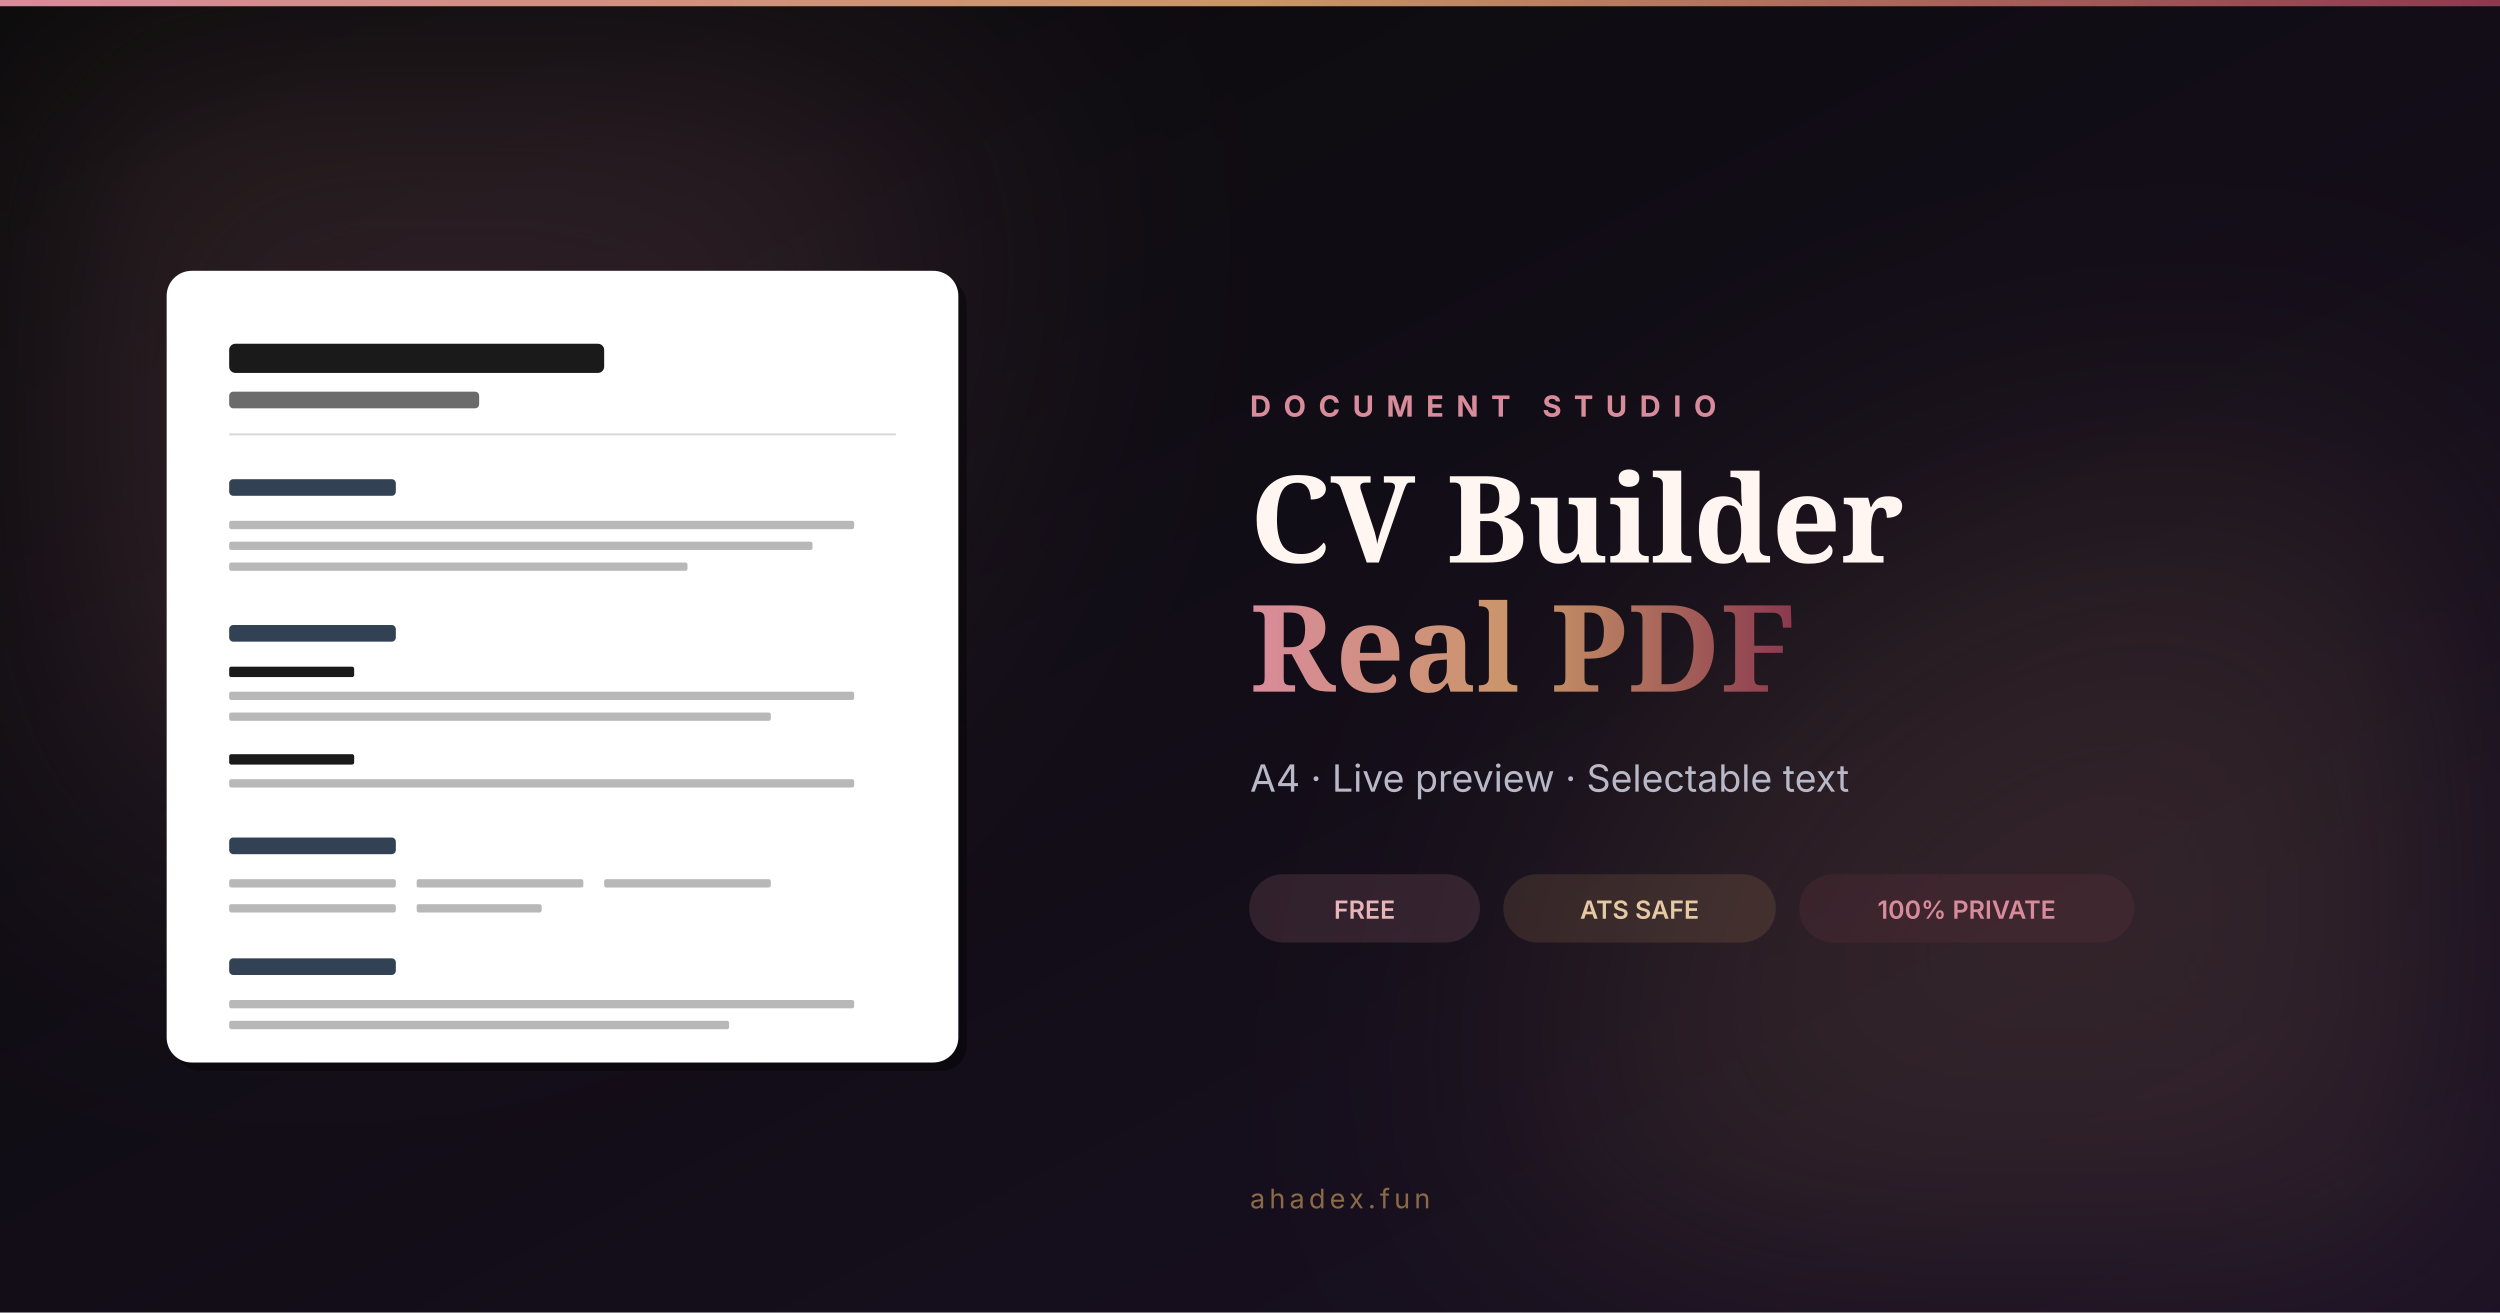
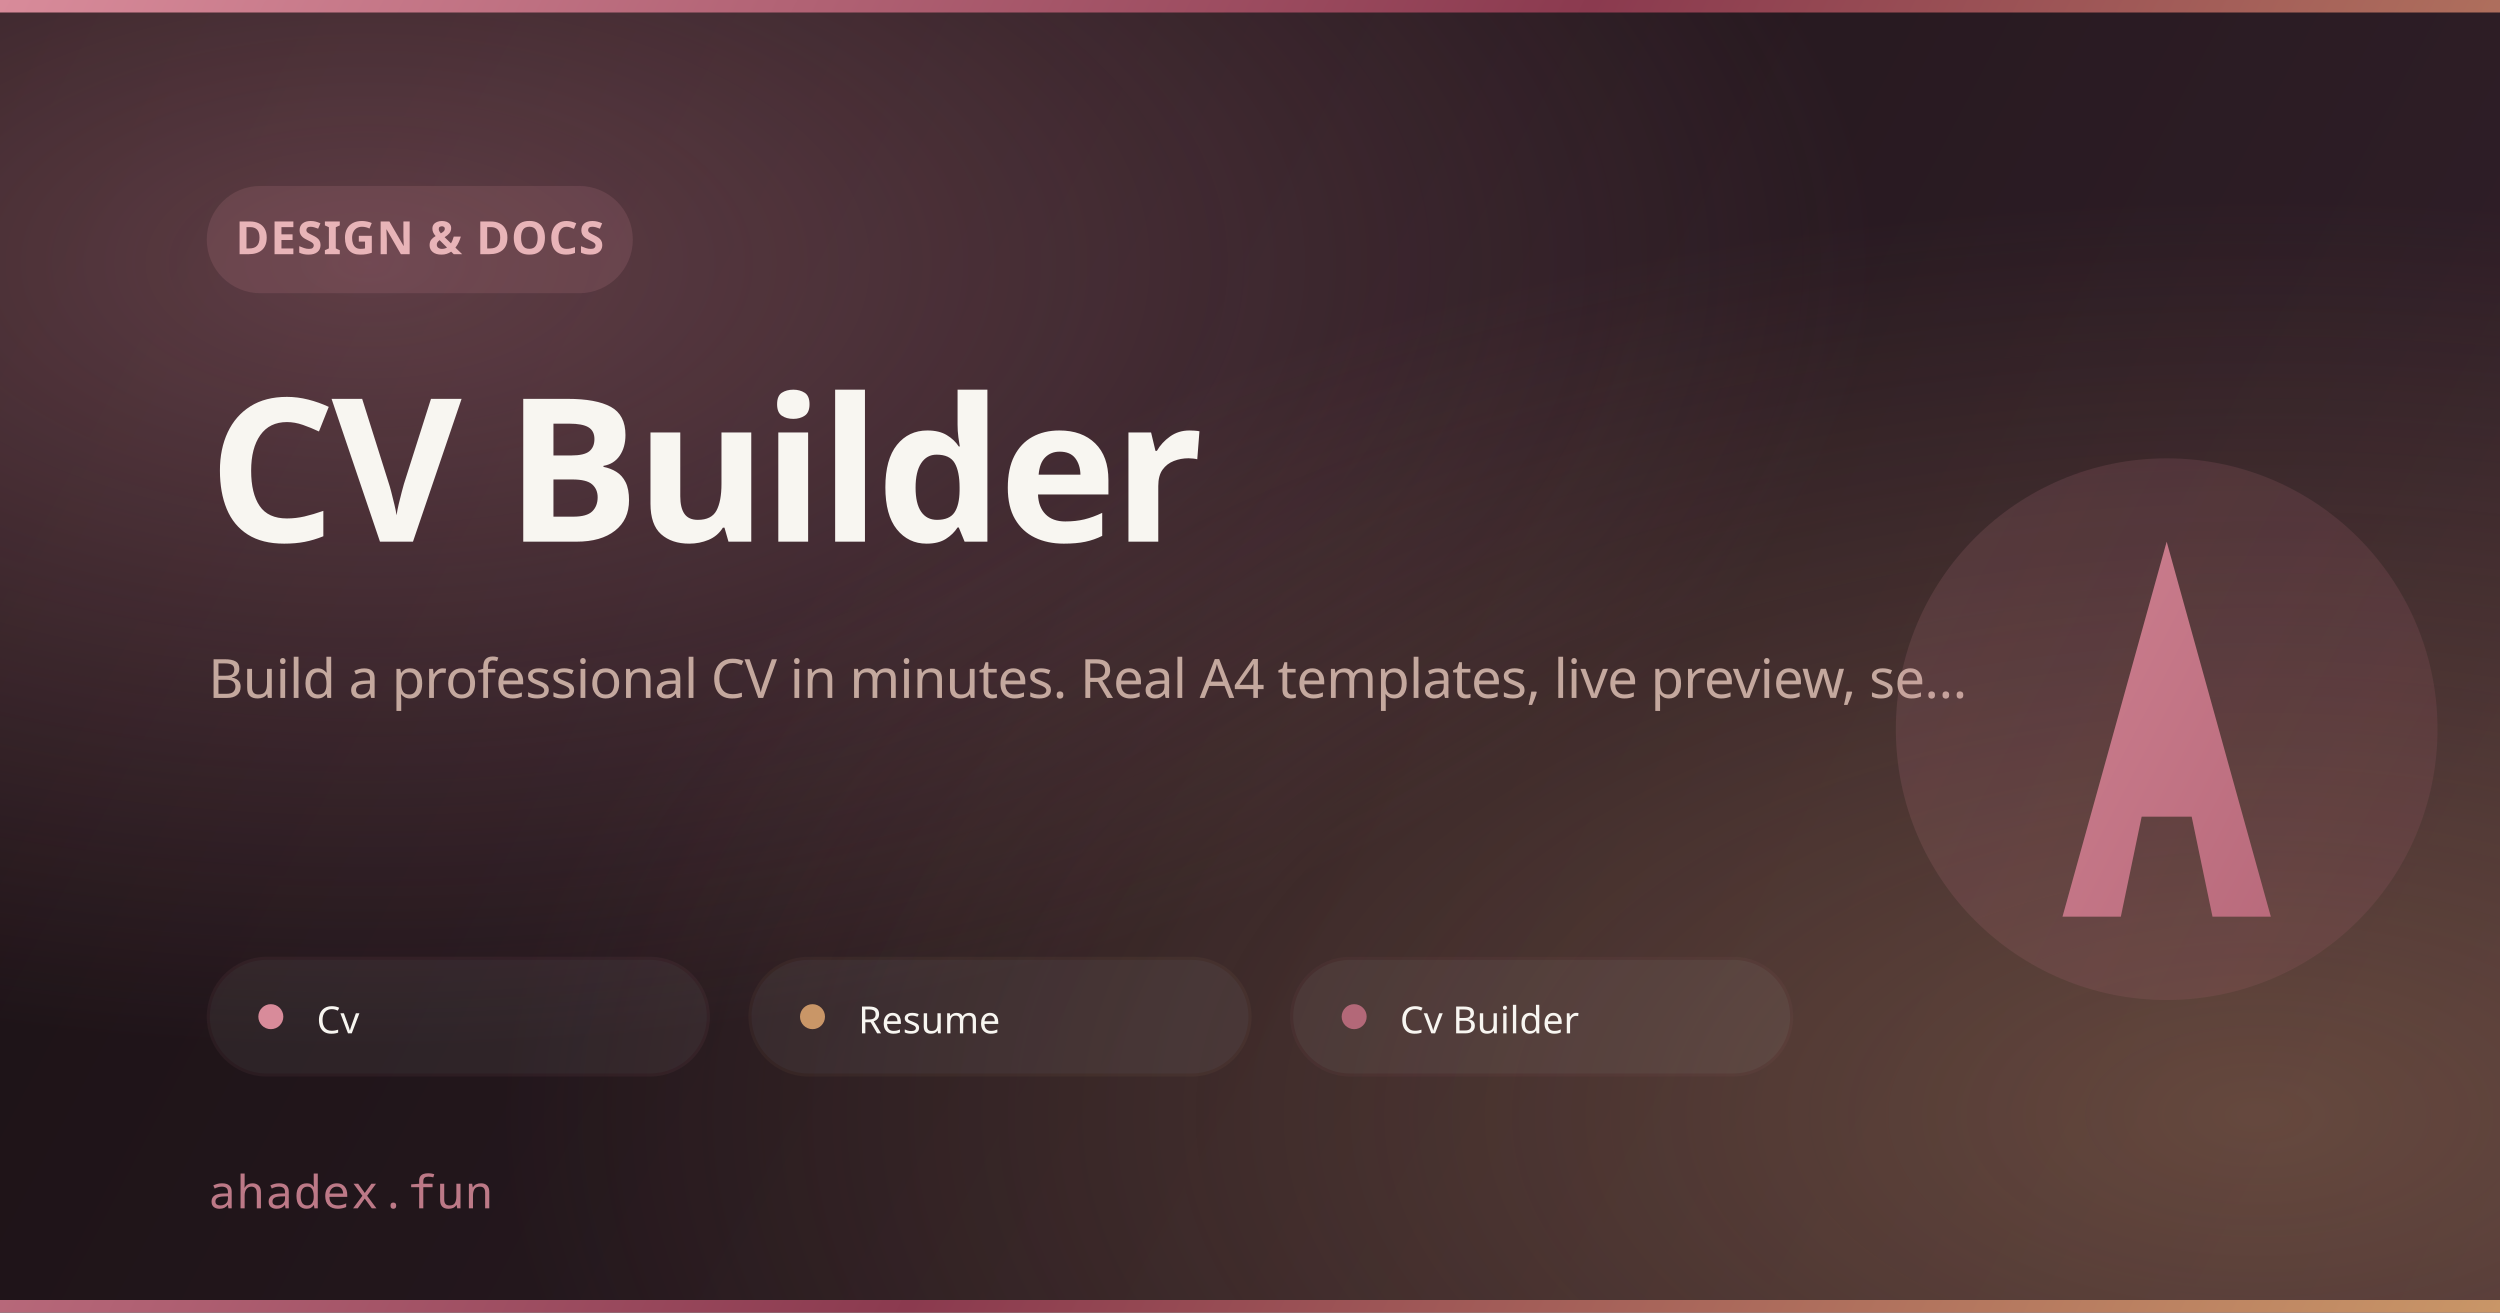
- <svg xmlns="http://www.w3.org/2000/svg" viewBox="0 0 1200 630" width="1200" height="630">
+ <svg xmlns="http://www.w3.org/2000/svg" viewBox="0 0 1200 630" width="1200" height="630" fill="none">
  <defs>
-     <linearGradient id="bg" x1="0%" y1="0%" x2="100%" y2="100%">
-       <stop offset="0%" stop-color="#0A0A0A" />
-       <stop offset="100%" stop-color="#1A1024" />
+     <linearGradient id="bg" x1="0" y1="0" x2="1200" y2="630" gradientUnits="userSpaceOnUse">
+       <stop offset="0%" stop-color="#1A1114" />
+       <stop offset="100%" stop-color="#32202A" />
    </linearGradient>
-     <linearGradient id="rose" x1="0%" y1="0%" x2="100%" y2="0%">
+     <linearGradient id="accent" x1="0" y1="0" x2="1200" y2="630" gradientUnits="userSpaceOnUse">
      <stop offset="0%" stop-color="#D88B9A" />
-       <stop offset="50%" stop-color="#C99667" />
-       <stop offset="100%" stop-color="#8B3A4F" />
+       <stop offset="50%" stop-color="#8B3A4F" />
+       <stop offset="100%" stop-color="#C99667" />
    </linearGradient>
+     <radialGradient id="glow1" cx="0.15" cy="0.2" r="0.6">
+       <stop offset="0%" stop-color="#D88B9A" stop-opacity="0.35" />
+       <stop offset="100%" stop-color="#D88B9A" stop-opacity="0" />
+     </radialGradient>
+     <radialGradient id="glow2" cx="0.9" cy="0.85" r="0.7">
+       <stop offset="0%" stop-color="#C99667" stop-opacity="0.35" />
+       <stop offset="100%" stop-color="#C99667" stop-opacity="0" />
+     </radialGradient>
  </defs>
  <rect width="1200" height="630" fill="url(#bg)" />
-   <circle cx="150" cy="100" r="300" fill="#D88B9A" opacity="0.15" filter="blur(80px)" />
-   <circle cx="1050" cy="530" r="300" fill="#C99667" opacity="0.15" filter="blur(80px)" />
-   <g transform="translate(80, 130)">
-     <rect x="4" y="4" width="380" height="380" rx="12" fill="#000" opacity="0.4" />
-     <rect width="380" height="380" rx="12" fill="#FFFFFF" />
-     <rect x="30" y="35" width="180" height="14" rx="3" fill="#1A1A1A" />
-     <rect x="30" y="58" width="120" height="8" rx="2" fill="#6B6B6B" />
-     <rect x="30" y="78" width="320" height="1" fill="#D8D8D8" />
-     <rect x="30" y="100" width="80" height="8" rx="2" fill="#334155" />
-     <rect x="30" y="120" width="300" height="4" rx="1" fill="#B8B8B8" />
-     <rect x="30" y="130" width="280" height="4" rx="1" fill="#B8B8B8" />
-     <rect x="30" y="140" width="220" height="4" rx="1" fill="#B8B8B8" />
-     <rect x="30" y="170" width="80" height="8" rx="2" fill="#334155" />
-     <rect x="30" y="190" width="60" height="5" rx="1" fill="#1A1A1A" />
-     <rect x="30" y="202" width="300" height="4" rx="1" fill="#B8B8B8" />
-     <rect x="30" y="212" width="260" height="4" rx="1" fill="#B8B8B8" />
-     <rect x="30" y="232" width="60" height="5" rx="1" fill="#1A1A1A" />
-     <rect x="30" y="244" width="300" height="4" rx="1" fill="#B8B8B8" />
-     <rect x="30" y="272" width="80" height="8" rx="2" fill="#334155" />
-     <rect x="30" y="292" width="80" height="4" rx="1" fill="#B8B8B8" />
-     <rect x="120" y="292" width="80" height="4" rx="1" fill="#B8B8B8" />
-     <rect x="210" y="292" width="80" height="4" rx="1" fill="#B8B8B8" />
-     <rect x="30" y="304" width="80" height="4" rx="1" fill="#B8B8B8" />
-     <rect x="120" y="304" width="60" height="4" rx="1" fill="#B8B8B8" />
-     <rect x="30" y="330" width="80" height="8" rx="2" fill="#334155" />
-     <rect x="30" y="350" width="300" height="4" rx="1" fill="#B8B8B8" />
-     <rect x="30" y="360" width="240" height="4" rx="1" fill="#B8B8B8" />
+   <rect width="1200" height="630" fill="url(#glow1)" />
+   <rect width="1200" height="630" fill="url(#glow2)" />
+   <rect x="0" y="0" width="1200" height="6" fill="url(#accent)" />
+   <rect x="0" y="624" width="1200" height="6" fill="url(#accent)" />
+   <rect x="100" y="90" width="203" height="50" rx="25" fill="#D88B9A" opacity="0.15" stroke="#D88B9A" stroke-width="1.5" />
+   <text x="201.5" y="122" text-anchor="middle" font-family="'Noto Sans','Droid Sans',system-ui,sans-serif" font-size="22" font-weight="600" fill="#E8B4B8" letter-spacing="0.5">DESIGN &amp; DOCS</text>
+   <text x="100" y="260" font-family="'Noto Sans','Droid Sans',system-ui,sans-serif" font-size="96" font-weight="800" fill="#F8F6F1" letter-spacing="-2">CV Builder</text>
+   <text x="100" y="335" font-family="'Noto Sans','Droid Sans',system-ui,sans-serif" font-size="26" font-weight="400" fill="#C4A89E" letter-spacing="-0.3">Build a professional CV in minutes. Real A4 templates, live preview, se…</text>
+   <g transform="translate(100, 460)">
+     <rect x="0" y="0" width="240" height="56" rx="28" fill="#FFFFFF" opacity="0.06" stroke="#D88B9A" stroke-width="1.5" />
+     <circle cx="30" cy="28" r="6" fill="#D88B9A" />
+     <text x="52" y="36" font-family="'Noto Sans','Droid Sans',sans-serif" font-size="18" font-weight="500" fill="#F8F6F1">Cv</text>
+     <rect x="260" y="0" width="240" height="56" rx="28" fill="#FFFFFF" opacity="0.06" stroke="#C99667" stroke-width="1.5" />
+     <circle cx="290" cy="28" r="6" fill="#C99667" />
+     <text x="312" y="36" font-family="'Noto Sans','Droid Sans',sans-serif" font-size="18" font-weight="500" fill="#F8F6F1">Resume</text>
+     <rect x="520" y="0" width="240" height="56" rx="28" fill="#FFFFFF" opacity="0.06" stroke="#B36878" stroke-width="1.5" />
+     <circle cx="550" cy="28" r="6" fill="#B36878" />
+     <text x="572" y="36" font-family="'Noto Sans','Droid Sans',sans-serif" font-size="18" font-weight="500" fill="#F8F6F1">Cv Builder</text>
  </g>
-   <g transform="translate(600, 200)">
-     <text x="0" y="0" font-family="Inter, sans-serif" font-size="14" font-weight="700" fill="#D88B9A" letter-spacing="6">DOCUMENT STUDIO</text>
-     <text x="0" y="70" font-family="Georgia, serif" font-size="58" font-weight="900" fill="#FFF6F1">CV Builder</text>
-     <text x="0" y="132" font-family="Georgia, serif" font-size="58" font-weight="900" fill="url(#rose)">Real PDF</text>
-     <text x="0" y="180" font-family="Inter, sans-serif" font-size="18" fill="#B8B8C8">A4 · Live preview · Selectable text</text>
-     <g transform="translate(0, 220)">
-       <rect x="0" y="0" width="110" height="32" rx="16" fill="#D88B9A" opacity="0.15" stroke="#D88B9A" stroke-width="0.8" />
-       <text x="55" y="21" font-family="Inter, sans-serif" font-size="12" font-weight="600" fill="#E8B4B8" text-anchor="middle">FREE</text>
-       <rect x="122" y="0" width="130" height="32" rx="16" fill="#C99667" opacity="0.15" stroke="#C99667" stroke-width="0.8" />
-       <text x="187" y="21" font-family="Inter, sans-serif" font-size="12" font-weight="600" fill="#E5C9A4" text-anchor="middle">ATS SAFE</text>
-       <rect x="264" y="0" width="160" height="32" rx="16" fill="#8B3A4F" opacity="0.15" stroke="#8B3A4F" stroke-width="0.8" />
-       <text x="344" y="21" font-family="Inter, sans-serif" font-size="12" font-weight="600" fill="#D88B9A" text-anchor="middle">100% PRIVATE</text>
-     </g>
+   <text x="100" y="580" font-family="'Noto Sans Mono','Droid Sans Mono',monospace" font-size="22" font-weight="500" fill="#D88B9A" letter-spacing="0.5" opacity="0.85">ahadex.fun</text>
+   <g transform="translate(900, 220)">
+     <circle cx="140" cy="130" r="130" fill="url(#accent)" opacity="0.15" />
+     <path d="M 140 40 L 90 220 L 118 220 L 128 172 L 152 172 L 162 220 L 190 220 L 140 40 Z M 133 152 L 147 152 L 140 110 L 133 152 Z" fill="url(#accent)" />
  </g>
-   <text x="600" y="580" font-family="Inter, sans-serif" font-size="13" fill="#8B6A45" letter-spacing="2">ahadex.fun</text>
-   <rect x="0" y="0" width="1200" height="3" fill="url(#rose)" />
</svg>
